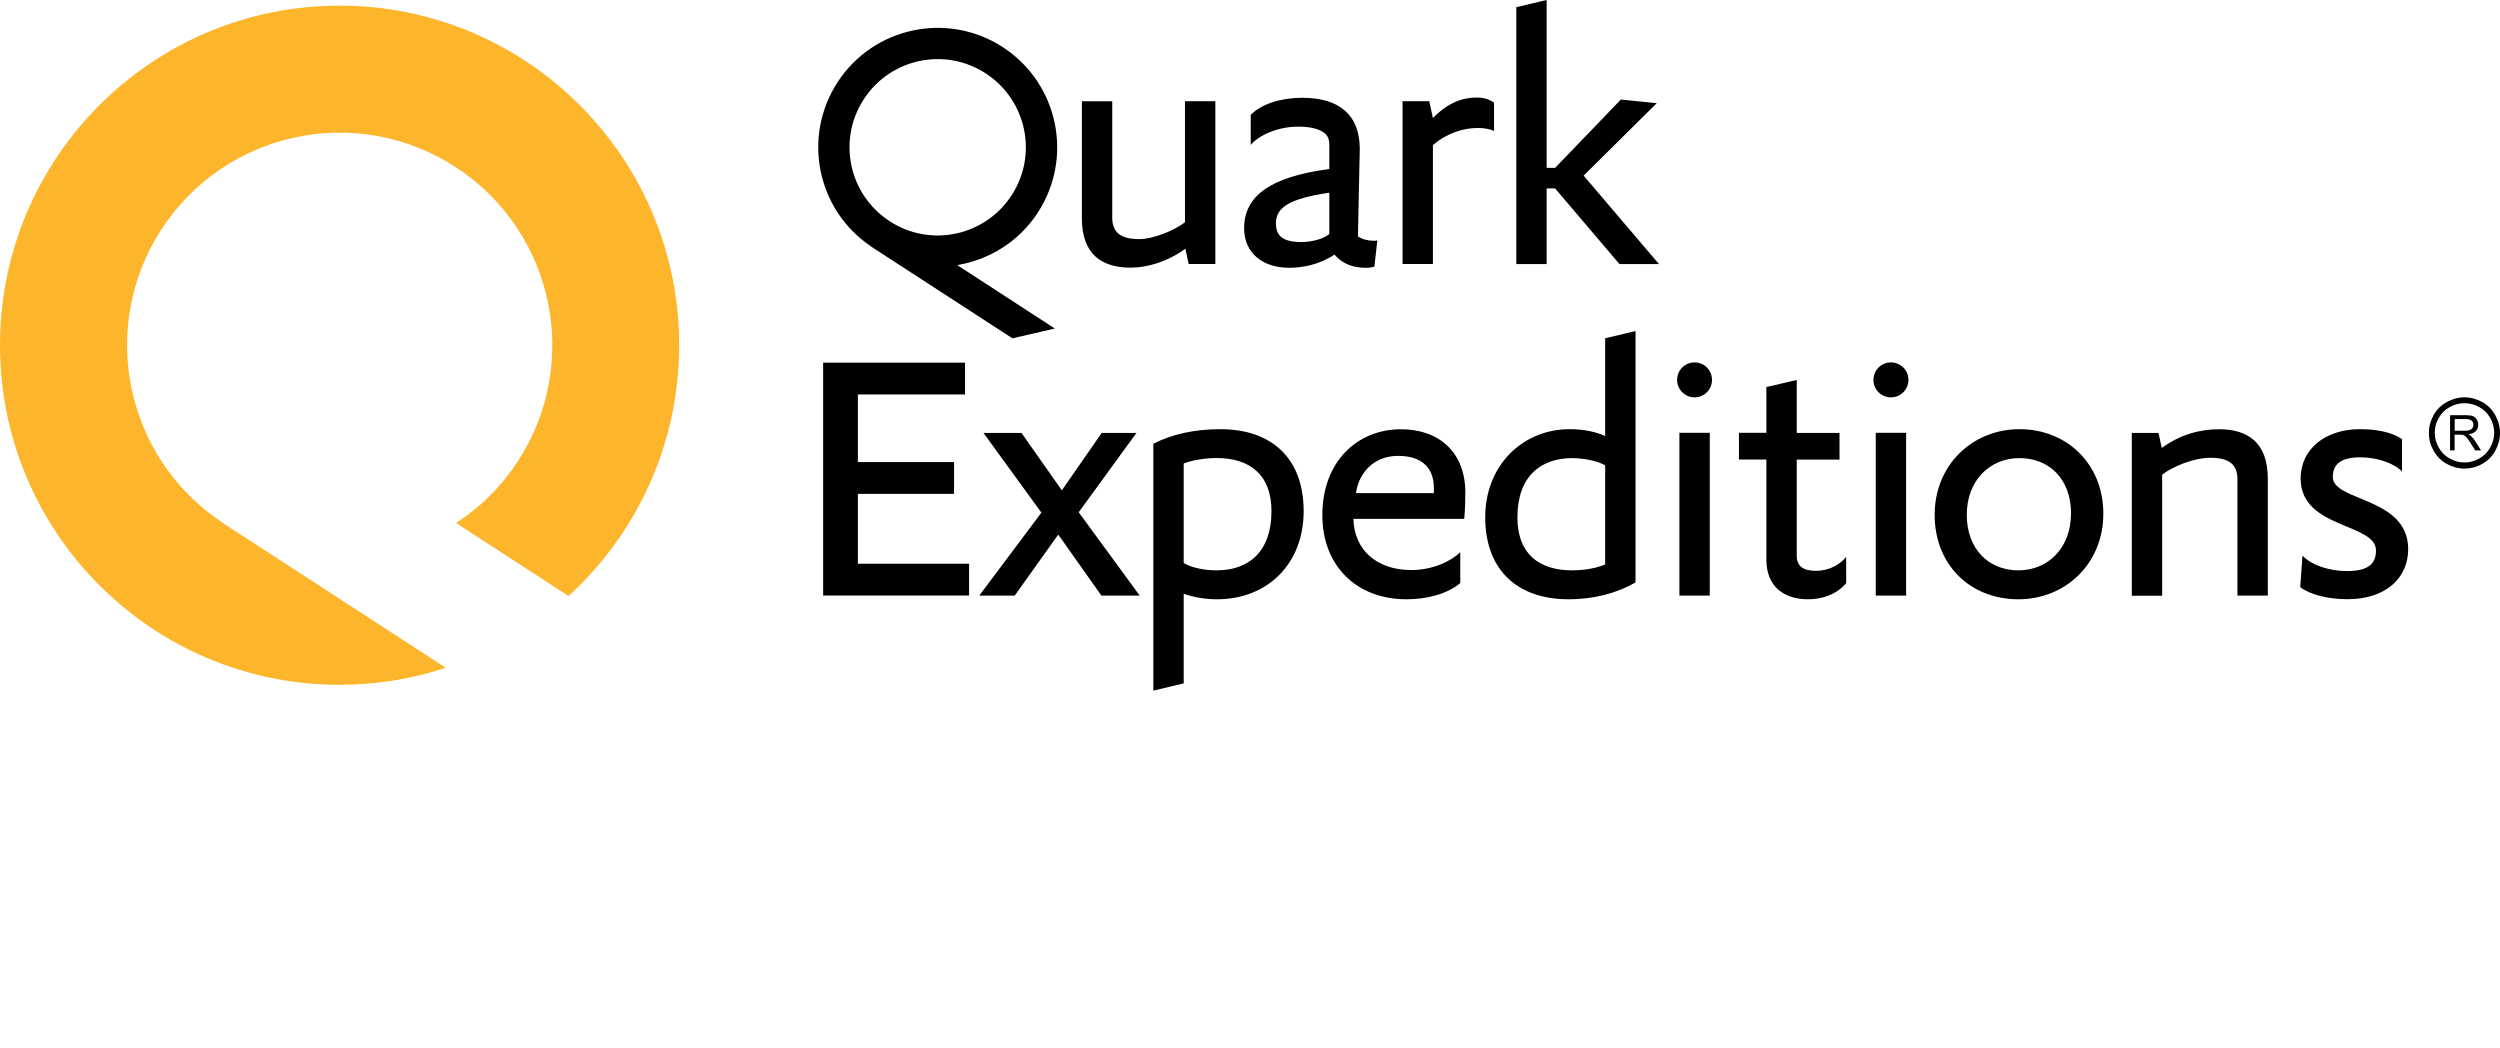
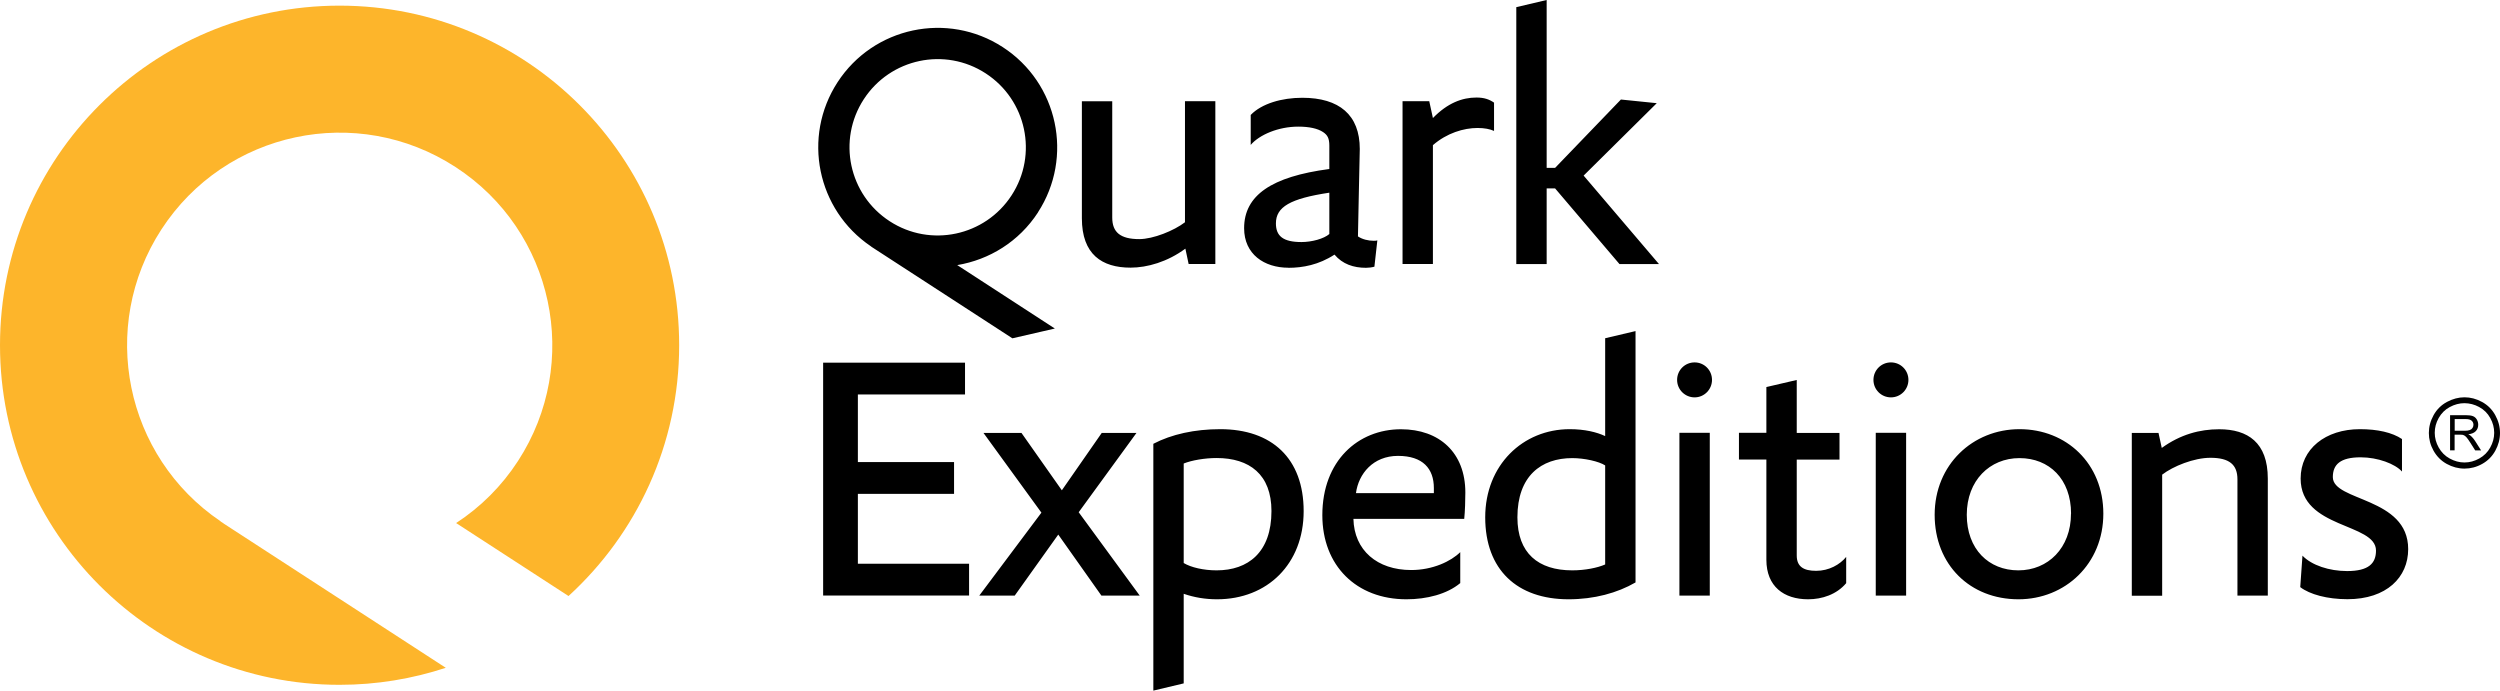
- <svg xmlns="http://www.w3.org/2000/svg" viewBox="39.54 39.56 314.5 131.73">
+ <svg xmlns="http://www.w3.org/2000/svg" viewBox="39.54 39.56 314.5 86.88">
  <path fill="#FDB52B" d="m67.7 105.43-.41-.27v-.02C55.25 97 51.89 80.68 59.84 68.43c8.05-12.39 24.61-15.91 37-7.86 12.39 8.04 15.91 24.61 7.86 36.99a26.533 26.533 0 0 1-7.78 7.8l14.14 9.18c8.55-7.81 13.92-19.05 13.92-31.55 0-23.59-19.13-42.72-42.72-42.72S39.54 59.39 39.54 82.99s19.13 42.72 42.72 42.72c4.67 0 9.16-.76 13.36-2.14l-27.93-18.14Z" />
  <path fill="currentColor" d="M254.91 87.35c0 1.21-.98 2.2-2.19 2.2s-2.2-.98-2.2-2.2.98-2.2 2.2-2.2 2.19.98 2.19 2.2Zm24.71 0c0 1.21-.98 2.2-2.2 2.2s-2.2-.98-2.2-2.2.98-2.2 2.2-2.2 2.2.98 2.2 2.2Zm-136.53 27.14V85.18h17.85v4h-13.48v8.51h12.1v4h-12.1v8.79h13.99v4h-18.36Zm35.01 0-5.43-7.68-5.48 7.68h-4.46l7.82-10.44-7.29-10.03h4.78l5.08 7.22 5.02-7.22h4.37l-7.27 9.98 7.68 10.49h-4.83Zm14.54.46c-1.47 0-2.85-.23-4.19-.69v11.27l-3.82.91V95.39c2.3-1.2 5.2-1.84 8.42-1.84 6.49 0 10.49 3.68 10.49 10.31s-4.55 11.09-10.9 11.09Zm-4.19-4.56c.92.55 2.49.92 4.14.92 3.96 0 6.9-2.26 6.9-7.46 0-4.6-2.76-6.67-6.9-6.67-1.47 0-3.13.28-4.14.69v12.52Zm34.78 2.53c-1.66 1.38-4.19 2.03-6.76 2.03-6.3 0-10.58-4.23-10.58-10.58 0-6.86 4.51-10.81 9.89-10.81 4.83 0 8.1 2.94 8.1 7.96 0 .88-.04 2.39-.14 3.31H209.8c.09 3.96 2.99 6.44 7.27 6.44 2.71 0 5.01-1.1 6.17-2.25v3.91Zm-3.31-11.32v-.64c0-2.44-1.38-4.05-4.51-4.05s-4.97 2.25-5.29 4.69h9.8Zm25.37 11.23c-2.3 1.33-5.2 2.12-8.42 2.12-6.49 0-10.49-3.73-10.49-10.31s4.74-11.09 10.63-11.09c1.88 0 3.4.37 4.46.87V82.11l3.82-.9v31.61Zm-3.82-14.72c-.78-.51-2.62-.92-4.14-.92-3.91 0-6.9 2.25-6.9 7.45 0 4.51 2.62 6.67 6.9 6.67 1.61 0 3.18-.32 4.14-.74V98.1Zm9.34 16.38V94.01h3.82v20.48h-3.82Zm20.98-1.57c-1.2 1.43-3.04 2.03-4.79 2.03-3.04 0-5.25-1.61-5.25-4.97V97.37h-3.45v-3.36h3.45v-5.76l3.82-.89v6.66h5.38v3.36h-5.38v12.06c0 1.38.83 1.93 2.44 1.93s2.99-.78 3.78-1.75v3.31Zm3.72 1.57V94.01h3.82v20.48h-3.82Zm17.95.46c-6.07 0-10.54-4.33-10.54-10.63s4.79-10.77 10.68-10.77 10.54 4.32 10.54 10.63-4.79 10.77-10.68 10.77Zm6.62-10.77c0-4.37-2.76-6.99-6.49-6.99s-6.63 2.81-6.63 7.13 2.76 6.99 6.49 6.99 6.62-2.81 6.62-7.13Zm20.93 10.31V99.86c0-1.84-1.01-2.71-3.4-2.71-2.07 0-4.69 1.06-6.07 2.12v15.23h-3.82V94.02h3.36l.41 1.89c2.35-1.7 4.79-2.35 7.22-2.35 3.59 0 6.12 1.66 6.12 6.21v14.72h-3.82Zm8.19-5.02c1.15 1.2 3.36 1.93 5.61 1.93 2.71 0 3.63-.97 3.63-2.58 0-3.5-9.48-2.71-9.48-9.06 0-3.73 3.13-6.21 7.46-6.21 2.21 0 4.05.41 5.29 1.24v4.09c-.87-.97-3.04-1.79-5.2-1.79-2.58 0-3.5.92-3.5 2.49 0 3.08 9.48 2.48 9.48 9.06 0 3.54-2.71 6.3-7.64 6.3-2.53 0-4.74-.6-5.94-1.52l.28-3.96ZM170.11 66.28c4.52-6.96 2.54-16.27-4.42-20.79s-16.27-2.54-20.79 4.42c-4.47 6.89-2.58 16.05 4.19 20.63l.1.08 17.71 11.5 5.34-1.23-12.28-7.98c4.02-.67 7.76-2.94 10.16-6.63ZM148.2 52.05c3.34-5.14 10.21-6.6 15.34-3.26 5.14 3.34 6.6 10.21 3.26 15.34-3.34 5.14-10.21 6.6-15.34 3.26-5.14-3.34-6.6-10.2-3.26-15.34Zm31.26.25v14.63c0 1.84 1.01 2.71 3.4 2.71 1.75 0 4.37-1.06 5.75-2.12V52.29h3.82v20.48h-3.36l-.41-1.93c-2.25 1.66-4.79 2.39-6.9 2.39-3.59 0-6.12-1.66-6.12-6.21V52.3h3.82Zm22.16 20.94c-3.04 0-5.57-1.7-5.57-4.97 0-4.14 3.45-6.49 10.72-7.45v-2.94c0-.92-.23-1.33-.78-1.7-.69-.46-1.75-.69-3.13-.69-2.48 0-4.88 1.01-5.98 2.3v-3.77c1.38-1.43 3.91-2.16 6.49-2.16 4.65 0 7.23 2.16 7.23 6.44 0 .69-.23 9.98-.23 11 .55.37 1.29.55 1.98.55.19 0 .32 0 .46-.05l-.37 3.31c-.32.09-.74.14-1.06.14-1.56 0-2.95-.46-3.96-1.66-1.98 1.29-4 1.66-5.8 1.66Zm5.15-9.44c-4.92.74-6.72 1.79-6.72 3.86 0 1.61.92 2.35 3.22 2.35 1.29 0 2.81-.41 3.5-1.01v-5.2Zm20.72-7.77c-.51-.23-1.2-.37-2.07-.37-1.75 0-3.87.64-5.62 2.16v14.95h-3.82V52.29h3.36l.46 2.12c1.84-1.89 3.68-2.58 5.48-2.58.97 0 1.61.23 2.21.64v3.54Zm15.78 16.75-8.1-9.52h-1.06v9.52h-3.82V40.46l3.82-.9v21.12h1.06l8.28-8.6 4.51.46-9.2 9.11 9.48 11.13h-4.97Zm106.3 16.76c.75 0 1.49.19 2.2.58.72.39 1.27.94 1.67 1.66.4.72.6 1.47.6 2.25s-.2 1.51-.59 2.23c-.39.71-.95 1.27-1.65 1.66-.71.4-1.46.59-2.23.59s-1.52-.2-2.23-.59c-.71-.39-1.26-.95-1.66-1.66-.4-.72-.59-1.45-.59-2.23s.2-1.53.6-2.25c.4-.72.96-1.27 1.68-1.66.72-.38 1.45-.58 2.2-.58Zm0 .74c-.63 0-1.24.16-1.84.48-.6.32-1.06.78-1.4 1.38-.34.6-.5 1.23-.5 1.87s.17 1.26.5 1.85c.33.59.79 1.06 1.38 1.38.6.33 1.21.5 1.86.5s1.26-.17 1.86-.5c.59-.33 1.06-.79 1.38-1.38.33-.59.5-1.21.5-1.85s-.16-1.27-.5-1.87c-.33-.6-.8-1.06-1.4-1.38a3.85 3.85 0 0 0-1.83-.48Z" />
  <path fill="currentColor" d="M347.76 96.23v-4.44h1.97c.4 0 .7.04.9.12.21.08.37.22.49.42.12.2.18.42.18.67 0 .31-.1.58-.3.79-.2.22-.52.35-.95.41.16.07.28.15.35.22.17.16.34.35.49.59l.77 1.21h-.74l-.59-.93c-.17-.27-.31-.47-.42-.61a1.4 1.4 0 0 0-.3-.3c-.09-.05-.18-.1-.27-.12-.07-.01-.17-.02-.33-.02h-.68v1.97h-.58Zm.58-2.48h1.27c.27 0 .48-.03.63-.09a.64.64 0 0 0 .34-.26c.08-.12.12-.26.12-.4 0-.21-.08-.39-.23-.52-.15-.13-.39-.2-.72-.2h-1.41v1.47Z" />
</svg>
